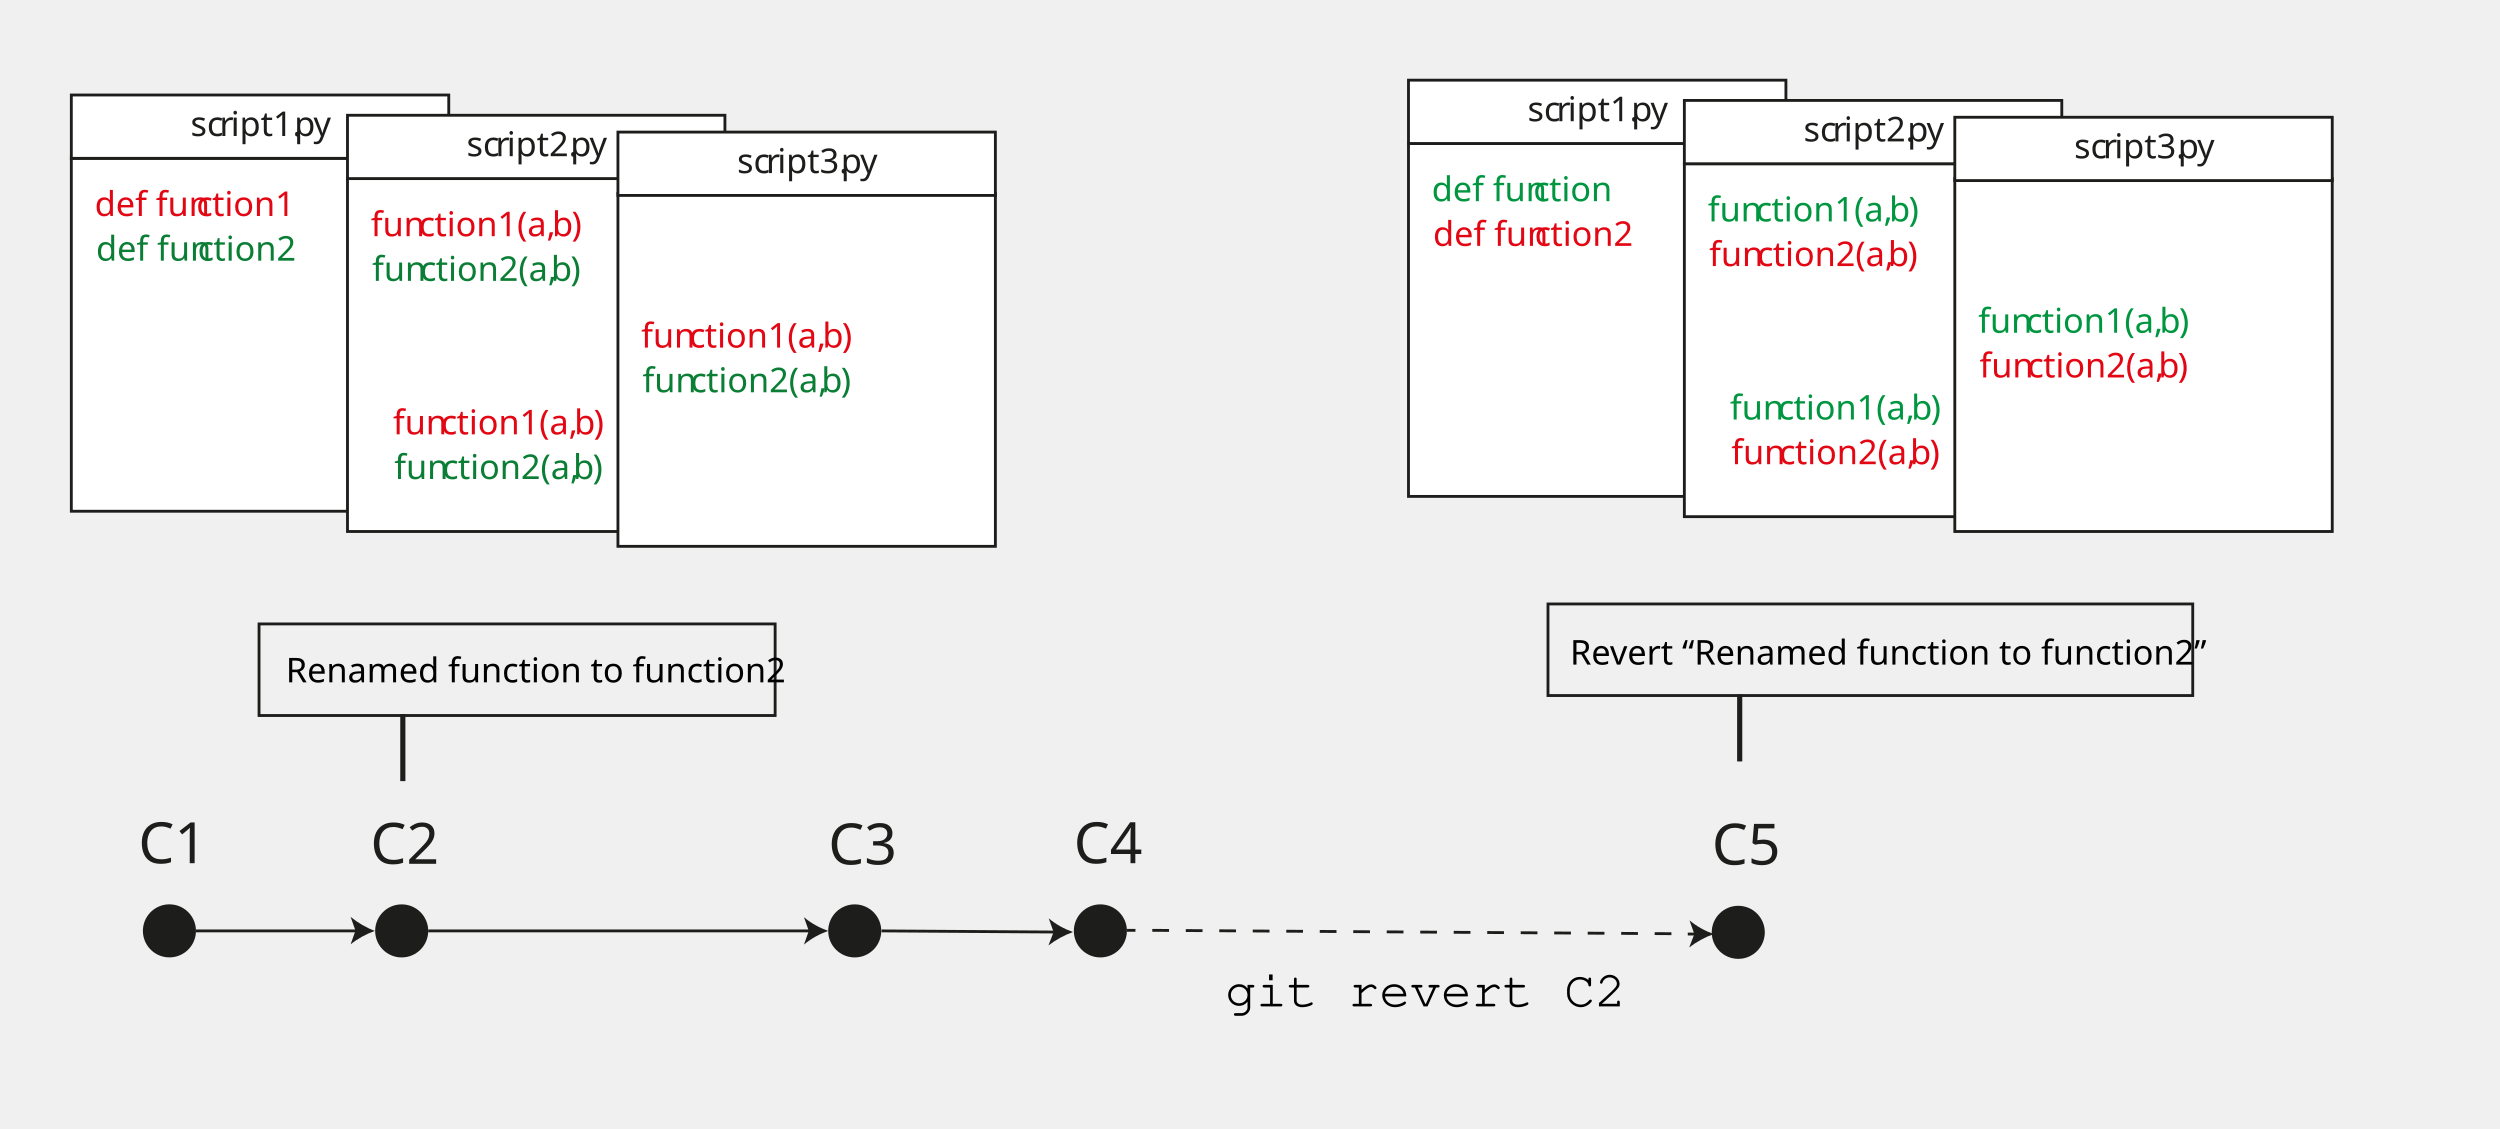
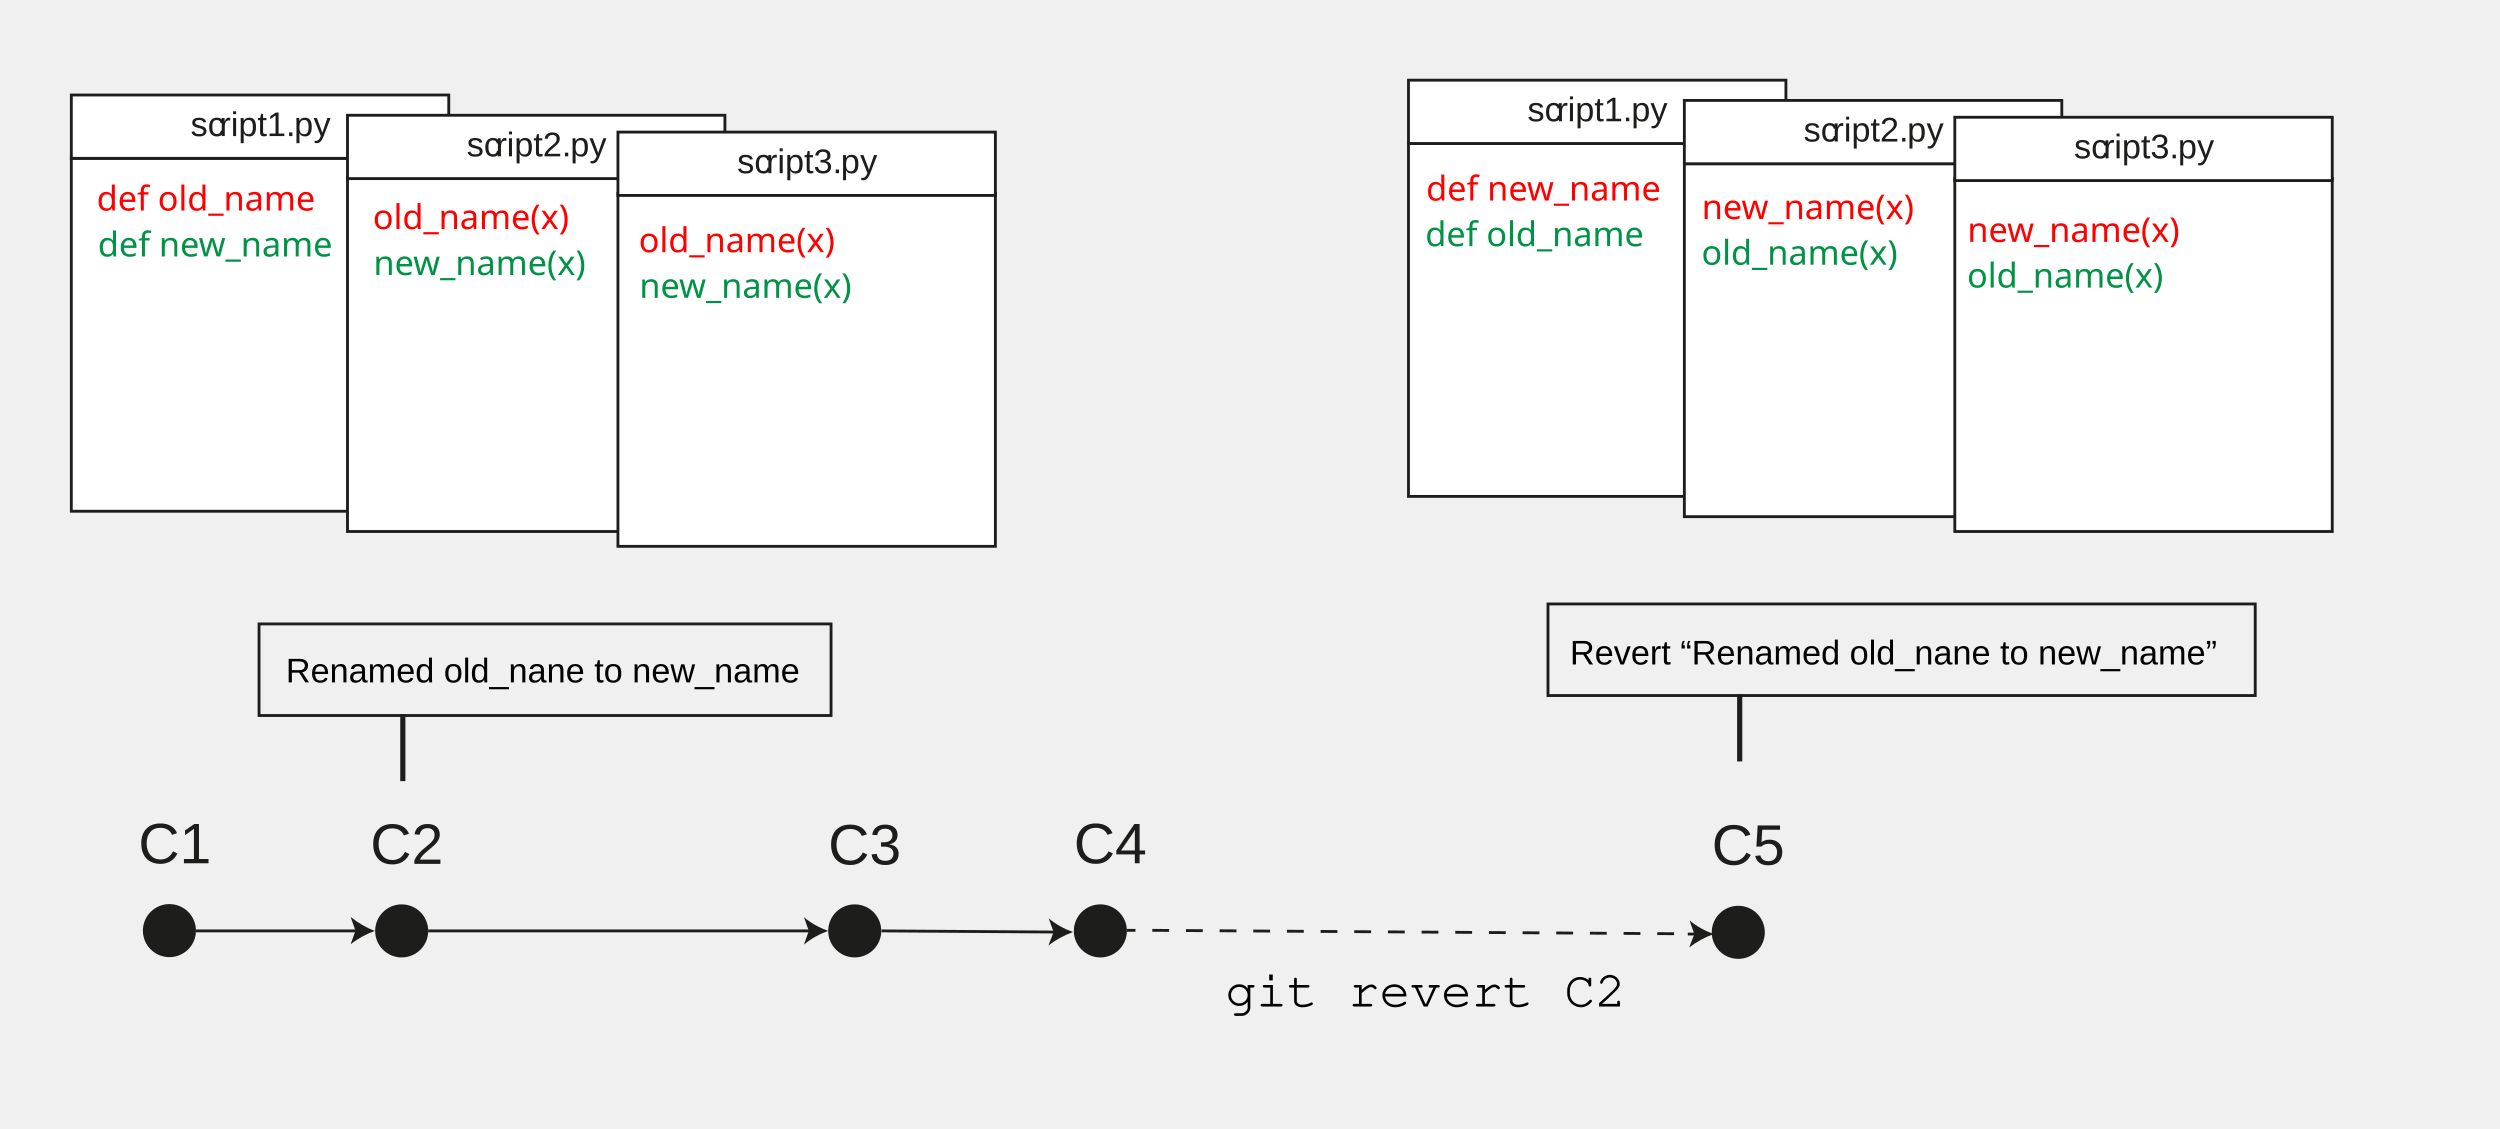
- <svg xmlns="http://www.w3.org/2000/svg" version="1.1" id="Layer_1" x="0px" y="0px" viewBox="0 0 876.3 395.5" style="enable-background:new 0 0 876.3 395.5;" xml:space="preserve">
-   <style type="text/css">
- 	.st0{fill:#1D1D1B;}
- 	.st1{fill:none;stroke:#1D1D1B;stroke-miterlimit:10;}
- 	.st2{font-family:'ArialMT';}
- 	.st3{font-size:20px;}
- 	.st4{fill:none;stroke:#1D1D1B;stroke-miterlimit:10;stroke-dasharray:5.87,5.87;}
- 	.st5{fill:#FFFFFF;stroke:#1D1D1B;stroke-miterlimit:10;}
- 	.st6{fill:#E30613;}
- 	.st7{font-size:12px;}
- 	.st8{fill:#0B7E35;}
- 	.st9{fill:#009640;}
- 	.st10{font-family:'Courier';}
- 	.st11{font-size:18px;}
- </style>
-   <ellipse transform="matrix(6.652046e-02 -0.9978 0.9978 6.652046e-02 -270.1454 363.8503)" class="st0" cx="59.4" cy="326.3" rx="9.3" ry="9.3" />
-   <circle class="st0" cx="140.8" cy="326.3" r="9.3" />
-   <line class="st1" x1="68.7" y1="326.3" x2="125.4" y2="326.3" />
-   <path class="st0" d="M131.4,326.3c-3.1,1.1-6,2.7-8.5,4.7l1.7-4.8l-1.7-4.8C125.5,323.5,128.4,325.2,131.4,326.3z" />
-   <text transform="matrix(1 0 0 1 48.49 302.58)" class="st0 st2 st3">C1</text>
-   <text transform="matrix(1 0 0 1 129.83 302.78)" class="st0 st2 st3">C2</text>
-   <circle class="st0" cx="299.6" cy="326.3" r="9.3" />
-   <line class="st1" x1="150.1" y1="326.3" x2="284.3" y2="326.3" />
-   <path class="st0" d="M290.3,326.3c-3.1,1.1-6,2.7-8.5,4.8l1.7-4.8l-1.7-4.8C284.3,323.6,287.2,325.2,290.3,326.3z" />
-   <text transform="matrix(1 0 0 1 290.32 302.98)" class="st0 st2 st3">C3</text>
-   <circle class="st0" cx="385.7" cy="326.3" r="9.3" />
-   <text transform="matrix(1 0 0 1 376.36 302.58)" class="st0 st2 st3">C4</text>
-   <line class="st1" x1="309" y1="326.3" x2="370" y2="326.7" />
-   <path class="st0" d="M376.1,326.7c-3.1,1.1-6,2.7-8.6,4.7l1.8-4.7l-1.7-4.8C370.1,324,373,325.6,376.1,326.7z" />
-   <line class="st1" x1="395" y1="326.1" x2="398" y2="326.1" />
-   <line class="st4" x1="403.9" y1="326.1" x2="588.7" y2="327.3" />
-   <line class="st1" x1="591.6" y1="327.4" x2="594.6" y2="327.4" />
-   <path class="st0" d="M600.7,327.4c-3.1,1.1-6,2.7-8.6,4.7l1.8-4.7l-1.7-4.8C594.7,324.7,597.6,326.3,600.7,327.4z" />
-   <rect x="90.8" y="218.7" class="st1" width="180.9" height="32.1" />
-   <rect x="140.8" y="250.8" class="st1" width="0.8" height="22.5" />
-   <circle class="st0" cx="609.3" cy="326.8" r="9.3" />
-   <text transform="matrix(1 0 0 1 600.04 303.06)" class="st0 st2 st3">C5</text>
-   <rect x="542.6" y="211.7" class="st1" width="226" height="32.1" />
-   <rect x="609.4" y="243.9" class="st1" width="0.8" height="22.5" />
-   <rect x="25" y="55.5" class="st5" width="132.3" height="123.7" />
-   <text transform="matrix(1 0 0 1 33.21 75.71)" class="st6 st2 st7">def fun</text>
-   <text transform="matrix(1 0 0 1 68.81 75.71)" class="st6 st2 st7">c</text>
-   <text transform="matrix(1 0 0 1 74.35 75.71)" class="st6 st2 st7">tion1</text>
-   <text transform="matrix(1 0 0 1 33.67 91.37)" class="st8 st2 st7">def fun</text>
-   <text transform="matrix(1 0 0 1 69.27 91.37)" class="st8 st2 st7">c</text>
-   <text transform="matrix(1 0 0 1 74.81 91.37)" class="st8 st2 st7">tion2</text>
-   <rect x="121.8" y="62.6" class="st5" width="132.3" height="123.7" />
-   <text transform="matrix(1 0 0 1 129.97 82.8)" class="st6 st2 st7">fun</text>
-   <text transform="matrix(1 0 0 1 146.75 82.8)" class="st6 st2 st7">c</text>
-   <text transform="matrix(1 0 0 1 152.28 82.8)" class="st6 st2 st7">tion1(a, </text>
-   <text transform="matrix(1 0 0 1 193.52 82.8)" class="st6 st2 st7">b</text>
-   <text transform="matrix(1 0 0 1 200.32 82.8)" class="st6 st2 st7">)</text>
-   <text transform="matrix(1 0 0 1 130.43 98.46)" class="st8 st2 st7">fun</text>
-   <text transform="matrix(1 0 0 1 147.21 98.46)" class="st8 st2 st7">c</text>
-   <text transform="matrix(1 0 0 1 152.74 98.46)" class="st8 st2 st7">tion2(a, </text>
-   <text transform="matrix(1 0 0 1 193.14 98.46)" class="st8 st2 st7">b</text>
-   <text transform="matrix(1 0 0 1 199.93 98.46)" class="st8 st2 st7">)</text>
-   <text transform="matrix(1 0 0 1 137.73 152.25)" class="st6 st2 st7">fun</text>
-   <text transform="matrix(1 0 0 1 154.51 152.25)" class="st6 st2 st7">c</text>
-   <text transform="matrix(1 0 0 1 160.04 152.25)" class="st6 st2 st7">tion1(a, </text>
-   <text transform="matrix(1 0 0 1 201.28 152.25)" class="st6 st2 st7">b</text>
-   <text transform="matrix(1 0 0 1 208.08 152.25)" class="st6 st2 st7">)</text>
-   <text transform="matrix(1 0 0 1 138.19 167.91)" class="st8 st2 st7">fun</text>
-   <text transform="matrix(1 0 0 1 154.97 167.91)" class="st8 st2 st7">c</text>
-   <text transform="matrix(1 0 0 1 160.5 167.91)" class="st8 st2 st7">tion2(a, </text>
-   <text transform="matrix(1 0 0 1 200.9 167.91)" class="st8 st2 st7">b</text>
-   <text transform="matrix(1 0 0 1 207.69 167.91)" class="st8 st2 st7">)</text>
-   <rect x="216.6" y="67.8" class="st5" width="132.3" height="123.7" />
-   <text transform="matrix(1 0 0 1 224.74 121.83)" class="st6 st2 st7">fun</text>
-   <text transform="matrix(1 0 0 1 241.52 121.83)" class="st6 st2 st7">c</text>
-   <text transform="matrix(1 0 0 1 247.05 121.83)" class="st6 st2 st7">tion1(a, </text>
-   <text transform="matrix(1 0 0 1 288.29 121.83)" class="st6 st2 st7">b</text>
-   <text transform="matrix(1 0 0 1 295.09 121.83)" class="st6 st2 st7">)</text>
-   <text transform="matrix(1 0 0 1 225.2 137.49)" class="st8 st2 st7">fun</text>
-   <text transform="matrix(1 0 0 1 241.98 137.49)" class="st8 st2 st7">c</text>
-   <text transform="matrix(1 0 0 1 247.51 137.49)" class="st8 st2 st7">tion2(a, </text>
-   <text transform="matrix(1 0 0 1 287.91 137.49)" class="st8 st2 st7">b</text>
-   <text transform="matrix(1 0 0 1 294.7 137.49)" class="st8 st2 st7">)</text>
-   <rect x="25" y="33.3" class="st5" width="132.3" height="22.2" />
-   <text transform="matrix(1 0 0 1 66.79 47.67)" class="st0 st2 st7">sc</text>
-   <text transform="matrix(1 0 0 1 76.92 47.67)" class="st0 st2 st7">r</text>
-   <text transform="matrix(1 0 0 1 80.89 47.67)" class="st0 st2 st7">ipt1.</text>
-   <text transform="matrix(1 0 0 1 103.14 47.67)" class="st0 st2 st7">p</text>
-   <text transform="matrix(1 0 0 1 109.88 47.67)" class="st0 st2 st7">y</text>
-   <rect x="121.8" y="40.4" class="st5" width="132.3" height="22.2" />
-   <text transform="matrix(1 0 0 1 163.55 54.75)" class="st0 st2 st7">sc</text>
-   <text transform="matrix(1 0 0 1 173.68 54.75)" class="st0 st2 st7">r</text>
-   <text transform="matrix(1 0 0 1 177.65 54.75)" class="st0 st2 st7">ipt2.</text>
-   <text transform="matrix(1 0 0 1 199.9 54.75)" class="st0 st2 st7">p</text>
-   <text transform="matrix(1 0 0 1 206.64 54.75)" class="st0 st2 st7">y</text>
-   <rect x="216.6" y="46.3" class="st5" width="132.3" height="22.2" />
-   <text transform="matrix(1 0 0 1 258.38 60.67)" class="st0 st2 st7">sc</text>
-   <text transform="matrix(1 0 0 1 268.51 60.67)" class="st0 st2 st7">r</text>
-   <text transform="matrix(1 0 0 1 272.48 60.67)" class="st0 st2 st7">ipt3.</text>
-   <text transform="matrix(1 0 0 1 294.73 60.67)" class="st0 st2 st7">p</text>
-   <text transform="matrix(1 0 0 1 301.47 60.67)" class="st0 st2 st7">y</text>
-   <rect x="493.7" y="50.3" class="st5" width="132.3" height="123.7" />
-   <text transform="matrix(1 0 0 1 501.86 70.53)" class="st9 st2 st7">def fun</text>
-   <text transform="matrix(1 0 0 1 537.46 70.53)" class="st9 st2 st7">c</text>
-   <text transform="matrix(1 0 0 1 543 70.53)" class="st9 st2 st7">tion</text>
-   <text transform="matrix(1 0 0 1 502.32 86.19)" class="st6 st2 st7">def fun</text>
-   <text transform="matrix(1 0 0 1 537.92 86.19)" class="st6 st2 st7">c</text>
-   <text transform="matrix(1 0 0 1 543.46 86.19)" class="st6 st2 st7">tion2</text>
-   <rect x="590.4" y="57.4" class="st5" width="132.3" height="123.7" />
-   <text transform="matrix(1 0 0 1 598.63 77.61)" class="st9 st2 st7">fun</text>
-   <text transform="matrix(1 0 0 1 615.41 77.61)" class="st9 st2 st7">c</text>
-   <text transform="matrix(1 0 0 1 620.94 77.61)" class="st9 st2 st7">tion1(a, </text>
-   <text transform="matrix(1 0 0 1 662.18 77.61)" class="st9 st2 st7">b</text>
-   <text transform="matrix(1 0 0 1 668.98 77.61)" class="st9 st2 st7">)</text>
-   <text transform="matrix(1 0 0 1 599.08 93.27)" class="st6 st2 st7">fun</text>
-   <text transform="matrix(1 0 0 1 615.86 93.27)" class="st6 st2 st7">c</text>
-   <text transform="matrix(1 0 0 1 621.39 93.27)" class="st6 st2 st7">tion2(a, </text>
-   <text transform="matrix(1 0 0 1 661.79 93.27)" class="st6 st2 st7">b</text>
-   <text transform="matrix(1 0 0 1 668.58 93.27)" class="st6 st2 st7">)</text>
-   <text transform="matrix(1 0 0 1 606.38 147.06)" class="st9 st2 st7">fun</text>
-   <text transform="matrix(1 0 0 1 623.16 147.06)" class="st9 st2 st7">c</text>
-   <text transform="matrix(1 0 0 1 628.69 147.06)" class="st9 st2 st7">tion1(a, </text>
-   <text transform="matrix(1 0 0 1 669.93 147.06)" class="st9 st2 st7">b</text>
-   <text transform="matrix(1 0 0 1 676.73 147.06)" class="st9 st2 st7">)</text>
-   <text transform="matrix(1 0 0 1 606.84 162.72)" class="st6 st2 st7">fun</text>
-   <text transform="matrix(1 0 0 1 623.6201 162.72)" class="st6 st2 st7">c</text>
-   <text transform="matrix(1 0 0 1 629.15 162.72)" class="st6 st2 st7">tion2(a, </text>
-   <text transform="matrix(1 0 0 1 669.55 162.72)" class="st6 st2 st7">b</text>
-   <text transform="matrix(1 0 0 1 676.34 162.72)" class="st6 st2 st7">)</text>
-   <rect x="685.2" y="62.6" class="st5" width="132.3" height="123.7" />
-   <text transform="matrix(1 0 0 1 693.4 116.64)" class="st9 st2 st7">fun</text>
-   <text transform="matrix(1 0 0 1 710.1801 116.64)" class="st9 st2 st7">c</text>
-   <text transform="matrix(1 0 0 1 715.71 116.64)" class="st9 st2 st7">tion1(a, </text>
-   <text transform="matrix(1 0 0 1 756.95 116.64)" class="st9 st2 st7">b</text>
-   <text transform="matrix(1 0 0 1 763.75 116.64)" class="st9 st2 st7">)</text>
-   <text transform="matrix(1 0 0 1 693.85 132.3)" class="st6 st2 st7">fun</text>
-   <text transform="matrix(1 0 0 1 710.63 132.3)" class="st6 st2 st7">c</text>
-   <text transform="matrix(1 0 0 1 716.16 132.3)" class="st6 st2 st7">tion2(a, </text>
-   <text transform="matrix(1 0 0 1 756.56 132.3)" class="st6 st2 st7">b</text>
-   <text transform="matrix(1 0 0 1 763.35 132.3)" class="st6 st2 st7">)</text>
-   <rect x="493.7" y="28.1" class="st5" width="132.3" height="22.2" />
-   <text transform="matrix(1 0 0 1 535.44 42.48)" class="st0 st2 st7">sc</text>
-   <text transform="matrix(1 0 0 1 545.57 42.48)" class="st0 st2 st7">r</text>
-   <text transform="matrix(1 0 0 1 549.54 42.48)" class="st0 st2 st7">ipt1.</text>
-   <text transform="matrix(1 0 0 1 571.79 42.48)" class="st0 st2 st7">p</text>
-   <text transform="matrix(1 0 0 1 578.53 42.48)" class="st0 st2 st7">y</text>
-   <rect x="590.4" y="35.2" class="st5" width="132.3" height="22.2" />
-   <text transform="matrix(1 0 0 1 632.2 49.56)" class="st0 st2 st7">sc</text>
-   <text transform="matrix(1 0 0 1 642.33 49.56)" class="st0 st2 st7">r</text>
-   <text transform="matrix(1 0 0 1 646.3 49.56)" class="st0 st2 st7">ipt2.</text>
-   <text transform="matrix(1 0 0 1 668.55 49.56)" class="st0 st2 st7">p</text>
-   <text transform="matrix(1 0 0 1 675.29 49.56)" class="st0 st2 st7">y</text>
-   <rect x="685.2" y="41.1" class="st5" width="132.3" height="22.2" />
-   <text transform="matrix(1 0 0 1 727.03 55.48)" class="st0 st2 st7">sc</text>
-   <text transform="matrix(1 0 0 1 737.16 55.48)" class="st0 st2 st7">r</text>
-   <text transform="matrix(1 0 0 1 741.13 55.48)" class="st0 st2 st7">ipt3.</text>
-   <text transform="matrix(1 0 0 1 763.38 55.48)" class="st0 st2 st7">p</text>
-   <text transform="matrix(1 0 0 1 770.1201 55.48)" class="st0 st2 st7">y</text>
-   <text transform="matrix(1 0 0 1 100.1938 239.1733)" class="st2 st7">Renamed function to function2</text>
-   <text transform="matrix(1 0 0 1 550.3315 232.9454)" class="st2 st7">Revert “Renamed function to function2”</text>
-   <text transform="matrix(1 0 0 1 429.4502 352.7687)" class="st10 st11">git revert C2</text>
+ <svg xmlns="http://www.w3.org/2000/svg" id="Layer_1" data-name="Layer 1" version="1.1" viewBox="0 0 876.3 395.5">
+   <defs>
+     <style>
+       .cls-1 {
+         fill: #fff;
+       }
+ 
+       .cls-1, .cls-2, .cls-3 {
+         stroke: #1d1d1b;
+         stroke-miterlimit: 10;
+       }
+ 
+       .cls-4 {
+         fill: red;
+       }
+ 
+       .cls-4, .cls-5, .cls-6, .cls-7 {
+         font-size: 12px;
+       }
+ 
+       .cls-4, .cls-6 {
+         font-family: MyriadPro-Regular, 'Myriad Pro';
+       }
+ 
+       .cls-8 {
+         stroke-width: 0px;
+       }
+ 
+       .cls-8, .cls-9, .cls-7 {
+         fill: #1d1d1b;
+       }
+ 
+       .cls-9 {
+         font-size: 20px;
+       }
+ 
+       .cls-9, .cls-5, .cls-10, .cls-7 {
+         isolation: isolate;
+       }
+ 
+       .cls-9, .cls-5, .cls-7 {
+         font-family: ArialMT, Arial;
+       }
+ 
+       .cls-5, .cls-10 {
+         fill: #000;
+       }
+ 
+       .cls-10 {
+         font-family: Courier, Courier;
+         font-size: 18px;
+       }
+ 
+       .cls-2, .cls-3 {
+         fill: none;
+       }
+ 
+       .cls-6 {
+         fill: #009245;
+       }
+ 
+       .cls-3 {
+         stroke-dasharray: 0 0 5.9 5.9;
+       }
+     </style>
+   </defs>
+   <circle class="cls-8" cx="59.4" cy="326.3" r="9.3" transform="translate(-271.2 352.9) rotate(-84.3)" />
+   <circle class="cls-8" cx="140.8" cy="326.3" r="9.3" />
+   <line class="cls-2" x1="68.7" y1="326.3" x2="125.4" y2="326.3" />
+   <path class="cls-8" d="M131.4,326.3c-3.1,1.1-6,2.7-8.5,4.7l1.7-4.8-1.7-4.8c2.6,2.1,5.5,3.8,8.5,4.9Z" />
+   <text class="cls-9" transform="translate(48.5 302.6)">
+     <tspan x="0" y="0">C1</tspan>
+   </text>
+   <text class="cls-9" transform="translate(129.8 302.8)">
+     <tspan x="0" y="0">C2</tspan>
+   </text>
+   <circle class="cls-8" cx="299.6" cy="326.3" r="9.3" />
+   <line class="cls-2" x1="150.1" y1="326.3" x2="284.3" y2="326.3" />
+   <path class="cls-8" d="M290.3,326.3c-3.1,1.1-6,2.7-8.5,4.8l1.7-4.8-1.7-4.8c2.5,2.1,5.4,3.7,8.5,4.8Z" />
+   <text class="cls-9" transform="translate(290.3 303)">
+     <tspan x="0" y="0">C3</tspan>
+   </text>
+   <circle class="cls-8" cx="385.7" cy="326.3" r="9.3" />
+   <text class="cls-9" transform="translate(376.4 302.6)">
+     <tspan x="0" y="0">C4</tspan>
+   </text>
+   <line class="cls-2" x1="309" y1="326.3" x2="370" y2="326.7" />
+   <path class="cls-8" d="M376.1,326.7c-3.1,1.1-6,2.7-8.6,4.7l1.8-4.7-1.7-4.8c2.5,2.1,5.4,3.7,8.5,4.8Z" />
+   <line class="cls-2" x1="395" y1="326.1" x2="398" y2="326.1" />
+   <line class="cls-3" x1="403.9" y1="326.1" x2="588.7" y2="327.3" />
+   <line class="cls-2" x1="591.6" y1="327.4" x2="594.6" y2="327.4" />
+   <path class="cls-8" d="M600.7,327.4c-3.1,1.1-6,2.7-8.6,4.7l1.8-4.7-1.7-4.8c2.5,2.1,5.4,3.7,8.5,4.8Z" />
+   <rect class="cls-2" x="90.8" y="218.7" width="200.5" height="32.1" />
+   <rect class="cls-2" x="140.8" y="250.8" width=".8" height="22.5" />
+   <circle class="cls-8" cx="609.3" cy="326.8" r="9.3" />
+   <text class="cls-9" transform="translate(600 303.1)">
+     <tspan x="0" y="0">C5</tspan>
+   </text>
+   <rect class="cls-2" x="542.6" y="211.7" width="247.9" height="32.1" />
+   <rect class="cls-2" x="609.4" y="243.9" width=".8" height="22.5" />
+   <rect class="cls-1" x="25" y="55.5" width="132.3" height="123.7" />
+   <rect class="cls-1" x="121.8" y="62.6" width="132.3" height="123.7" />
+   <rect class="cls-1" x="216.6" y="67.8" width="132.3" height="123.7" />
+   <rect class="cls-1" x="25" y="33.3" width="132.3" height="22.2" />
+   <text class="cls-7" transform="translate(66.8 47.7)">
+     <tspan x="0" y="0">sc</tspan>
+   </text>
+   <text class="cls-7" transform="translate(76.9 47.7)">
+     <tspan x="0" y="0">r</tspan>
+   </text>
+   <text class="cls-7" transform="translate(80.9 47.7)">
+     <tspan x="0" y="0">ipt1.</tspan>
+   </text>
+   <text class="cls-7" transform="translate(103.1 47.7)">
+     <tspan x="0" y="0">p</tspan>
+   </text>
+   <text class="cls-7" transform="translate(109.9 47.7)">
+     <tspan x="0" y="0">y</tspan>
+   </text>
+   <rect class="cls-1" x="121.8" y="40.4" width="132.3" height="22.2" />
+   <text class="cls-7" transform="translate(163.6 54.8)">
+     <tspan x="0" y="0">sc</tspan>
+   </text>
+   <text class="cls-7" transform="translate(173.7 54.8)">
+     <tspan x="0" y="0">r</tspan>
+   </text>
+   <text class="cls-7" transform="translate(177.6 54.8)">
+     <tspan x="0" y="0">ipt2.</tspan>
+   </text>
+   <text class="cls-7" transform="translate(199.9 54.8)">
+     <tspan x="0" y="0">p</tspan>
+   </text>
+   <text class="cls-7" transform="translate(206.6 54.8)">
+     <tspan x="0" y="0">y</tspan>
+   </text>
+   <rect class="cls-1" x="216.6" y="46.3" width="132.3" height="22.2" />
+   <text class="cls-7" transform="translate(258.4 60.7)">
+     <tspan x="0" y="0">sc</tspan>
+   </text>
+   <text class="cls-7" transform="translate(268.5 60.7)">
+     <tspan x="0" y="0">r</tspan>
+   </text>
+   <text class="cls-7" transform="translate(272.5 60.7)">
+     <tspan x="0" y="0">ipt3.</tspan>
+   </text>
+   <text class="cls-7" transform="translate(294.7 60.7)">
+     <tspan x="0" y="0">p</tspan>
+   </text>
+   <text class="cls-7" transform="translate(301.5 60.7)">
+     <tspan x="0" y="0">y</tspan>
+   </text>
+   <rect class="cls-1" x="493.7" y="50.3" width="132.3" height="123.7" />
+   <rect class="cls-1" x="590.4" y="57.4" width="132.3" height="123.7" />
+   <rect class="cls-1" x="685.2" y="62.6" width="132.3" height="123.7" />
+   <rect class="cls-1" x="493.7" y="28.1" width="132.3" height="22.2" />
+   <text class="cls-7" transform="translate(535.4 42.5)">
+     <tspan x="0" y="0">sc</tspan>
+   </text>
+   <text class="cls-7" transform="translate(545.6 42.5)">
+     <tspan x="0" y="0">r</tspan>
+   </text>
+   <text class="cls-7" transform="translate(549.5 42.5)">
+     <tspan x="0" y="0">ipt1.</tspan>
+   </text>
+   <text class="cls-7" transform="translate(571.8 42.5)">
+     <tspan x="0" y="0">p</tspan>
+   </text>
+   <text class="cls-7" transform="translate(578.5 42.5)">
+     <tspan x="0" y="0">y</tspan>
+   </text>
+   <rect class="cls-1" x="590.4" y="35.2" width="132.3" height="22.2" />
+   <text class="cls-7" transform="translate(632.2 49.6)">
+     <tspan x="0" y="0">sc</tspan>
+   </text>
+   <text class="cls-7" transform="translate(642.3 49.6)">
+     <tspan x="0" y="0">r</tspan>
+   </text>
+   <text class="cls-7" transform="translate(646.3 49.6)">
+     <tspan x="0" y="0">ipt2.</tspan>
+   </text>
+   <text class="cls-7" transform="translate(668.5 49.6)">
+     <tspan x="0" y="0">p</tspan>
+   </text>
+   <text class="cls-7" transform="translate(675.3 49.6)">
+     <tspan x="0" y="0">y</tspan>
+   </text>
+   <rect class="cls-1" x="685.2" y="41.1" width="132.3" height="22.2" />
+   <text class="cls-7" transform="translate(727 55.5)">
+     <tspan x="0" y="0">sc</tspan>
+   </text>
+   <text class="cls-7" transform="translate(737.2 55.5)">
+     <tspan x="0" y="0">r</tspan>
+   </text>
+   <text class="cls-7" transform="translate(741.1 55.5)">
+     <tspan x="0" y="0">ipt3.</tspan>
+   </text>
+   <text class="cls-7" transform="translate(763.4 55.5)">
+     <tspan x="0" y="0">p</tspan>
+   </text>
+   <text class="cls-7" transform="translate(770.1 55.5)">
+     <tspan x="0" y="0">y</tspan>
+   </text>
+   <text class="cls-5" transform="translate(100.2 239.2)">
+     <tspan x="0" y="0">Renamed old_nane to new_name</tspan>
+   </text>
+   <text class="cls-5" transform="translate(550.3 232.9)">
+     <tspan x="0" y="0">Revert “Renamed old_nane to new_name”</tspan>
+   </text>
+   <text class="cls-10" transform="translate(429.5 352.8)">
+     <tspan x="0" y="0">git revert C2</tspan>
+   </text>
+   <text class="cls-4" transform="translate(33.9 73.8)">
+     <tspan x="0" y="0">def old_name</tspan>
+   </text>
+   <text class="cls-6" transform="translate(34.3 89.9)">
+     <tspan x="0" y="0">def new_name</tspan>
+   </text>
+   <text class="cls-4" transform="translate(130.7 80.3)">
+     <tspan x="0" y="0">old_name(x)</tspan>
+   </text>
+   <text class="cls-6" transform="translate(130.9 96.4)">
+     <tspan x="0" y="0">new_name(x)</tspan>
+   </text>
+   <text class="cls-4" transform="translate(223.9 88.4)">
+     <tspan x="0" y="0">old_name(x)</tspan>
+   </text>
+   <text class="cls-6" transform="translate(224.1 104.4)">
+     <tspan x="0" y="0">new_name(x)</tspan>
+   </text>
+   <text class="cls-6" transform="translate(499.6 86.3)">
+     <tspan x="0" y="0">def old_name</tspan>
+   </text>
+   <text class="cls-4" transform="translate(499.9 70.3)">
+     <tspan x="0" y="0">def new_name</tspan>
+   </text>
+   <text class="cls-6" transform="translate(596.4 92.8)">
+     <tspan x="0" y="0">old_name(x)</tspan>
+   </text>
+   <text class="cls-4" transform="translate(596.5 76.8)">
+     <tspan x="0" y="0">new_name(x)</tspan>
+   </text>
+   <text class="cls-6" transform="translate(689.5 100.8)">
+     <tspan x="0" y="0">old_name(x)</tspan>
+   </text>
+   <text class="cls-4" transform="translate(689.6 84.8)">
+     <tspan x="0" y="0">new_name(x)</tspan>
+   </text>
</svg>
